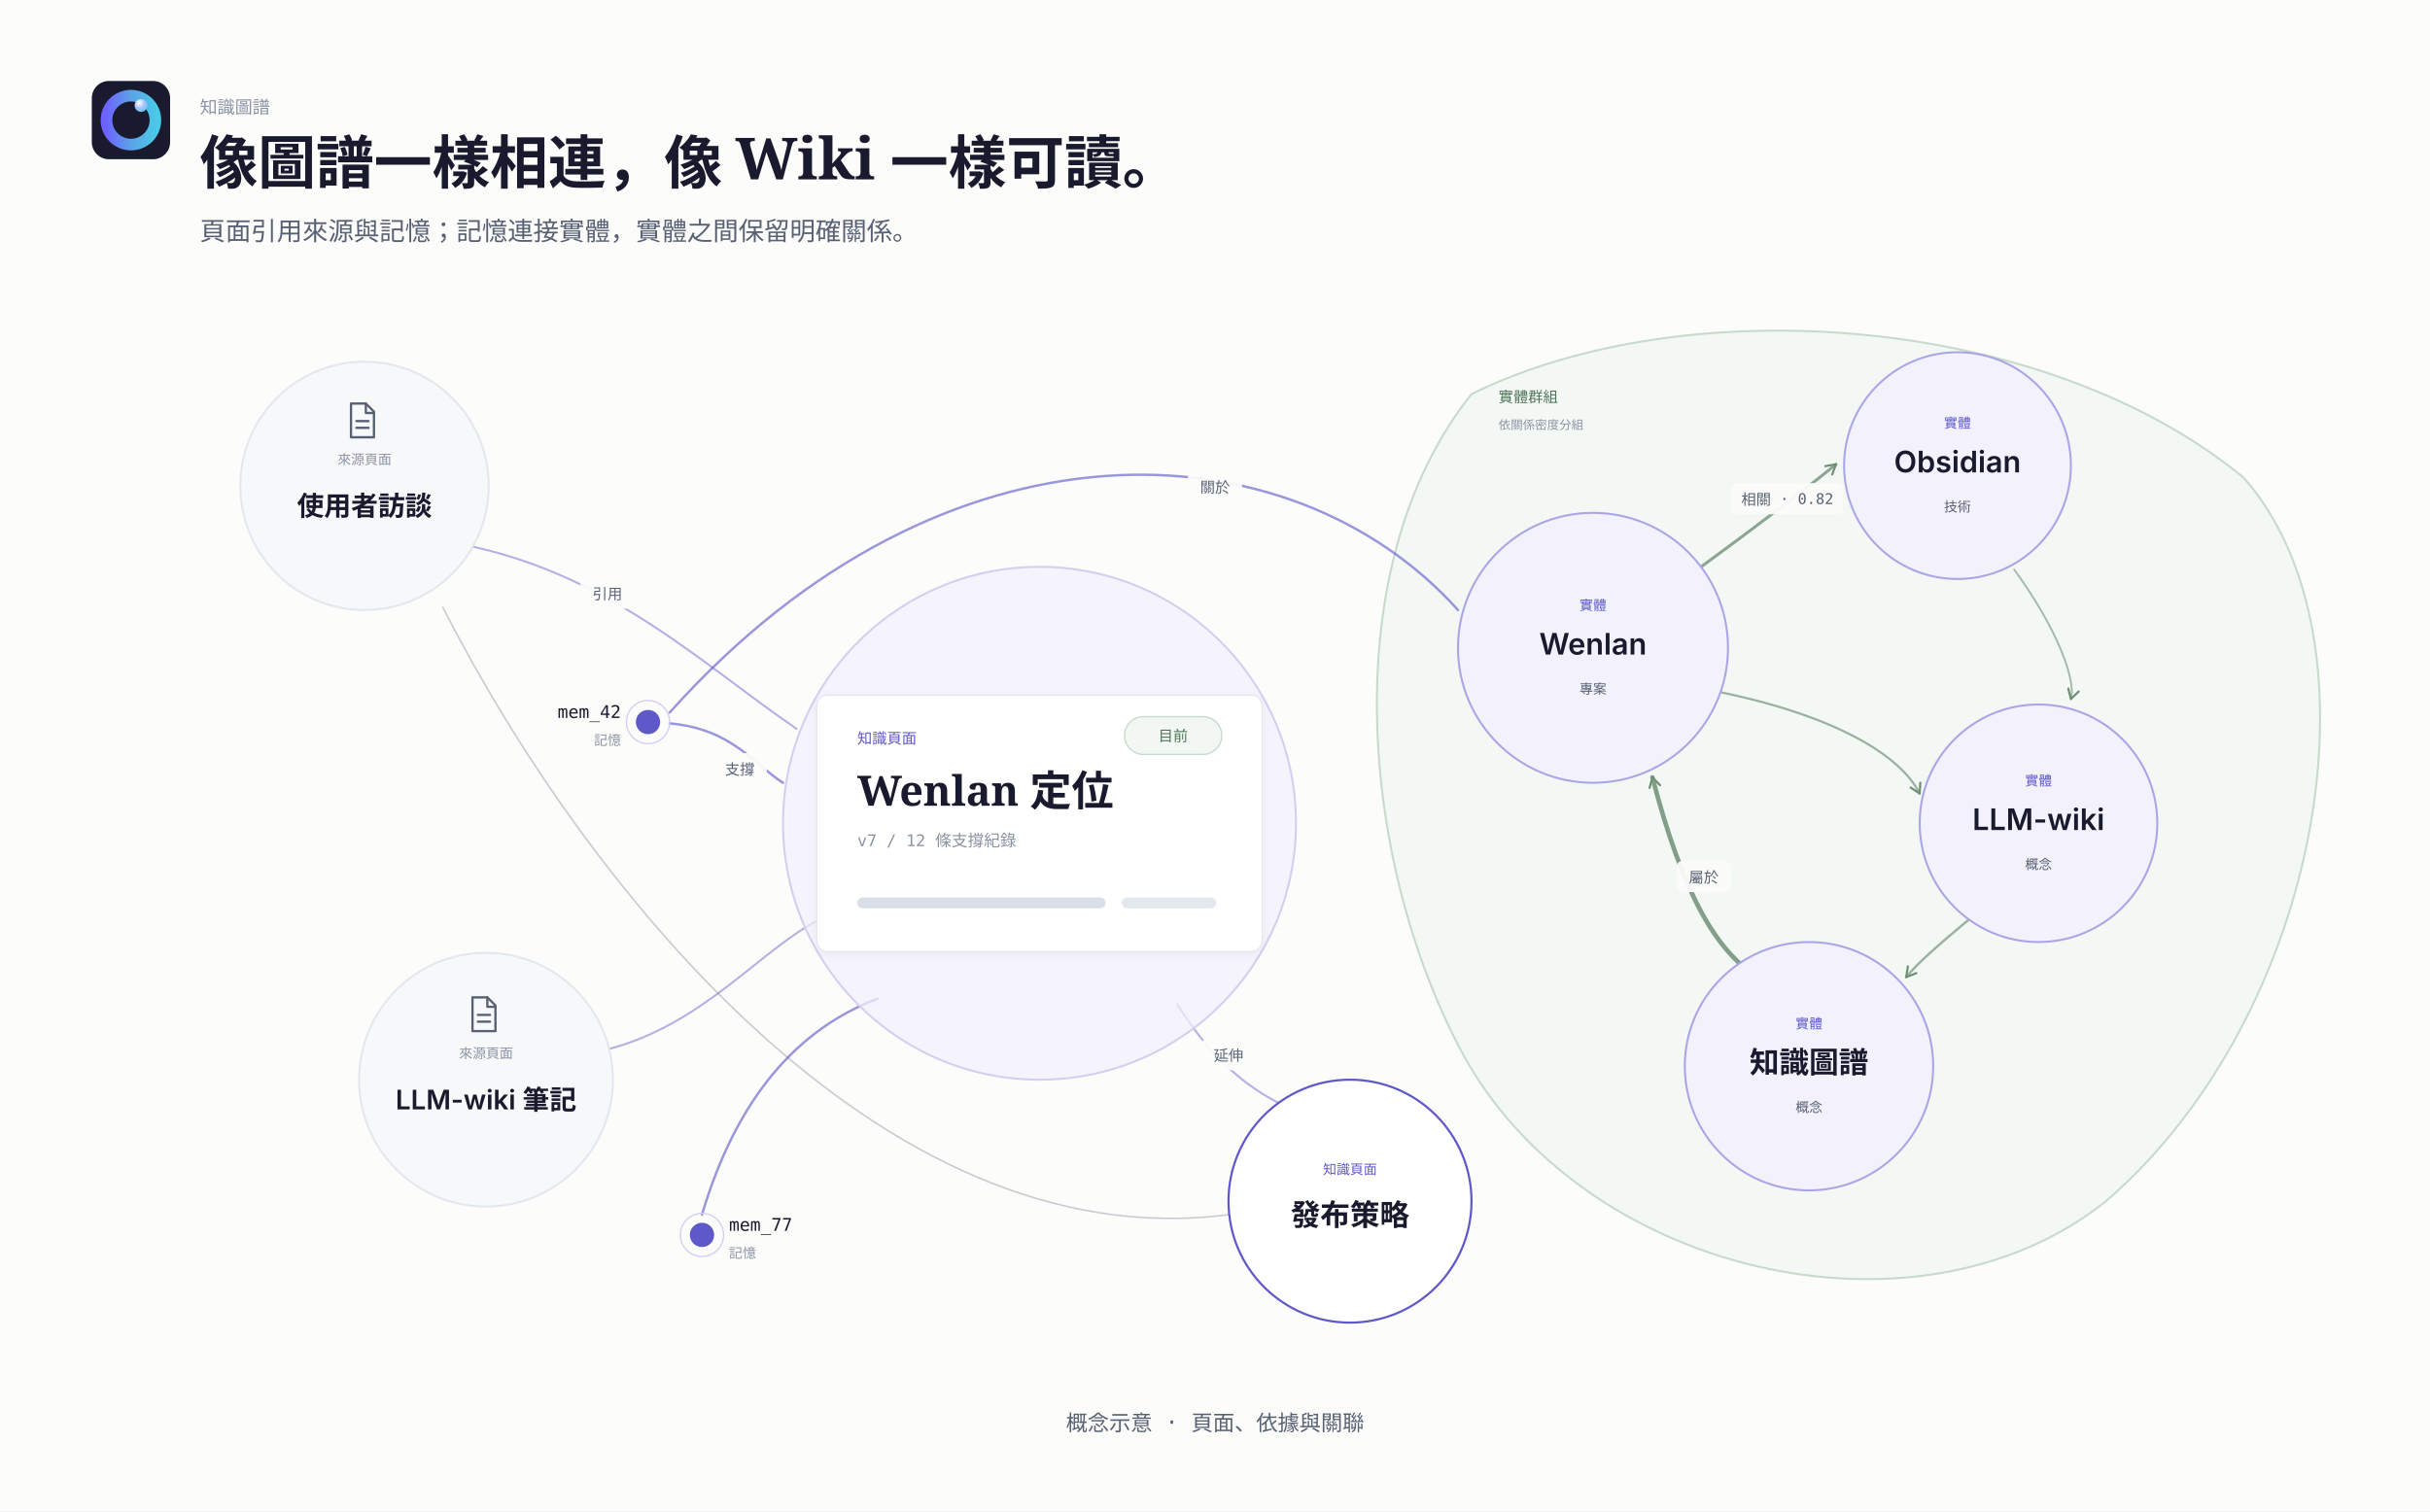
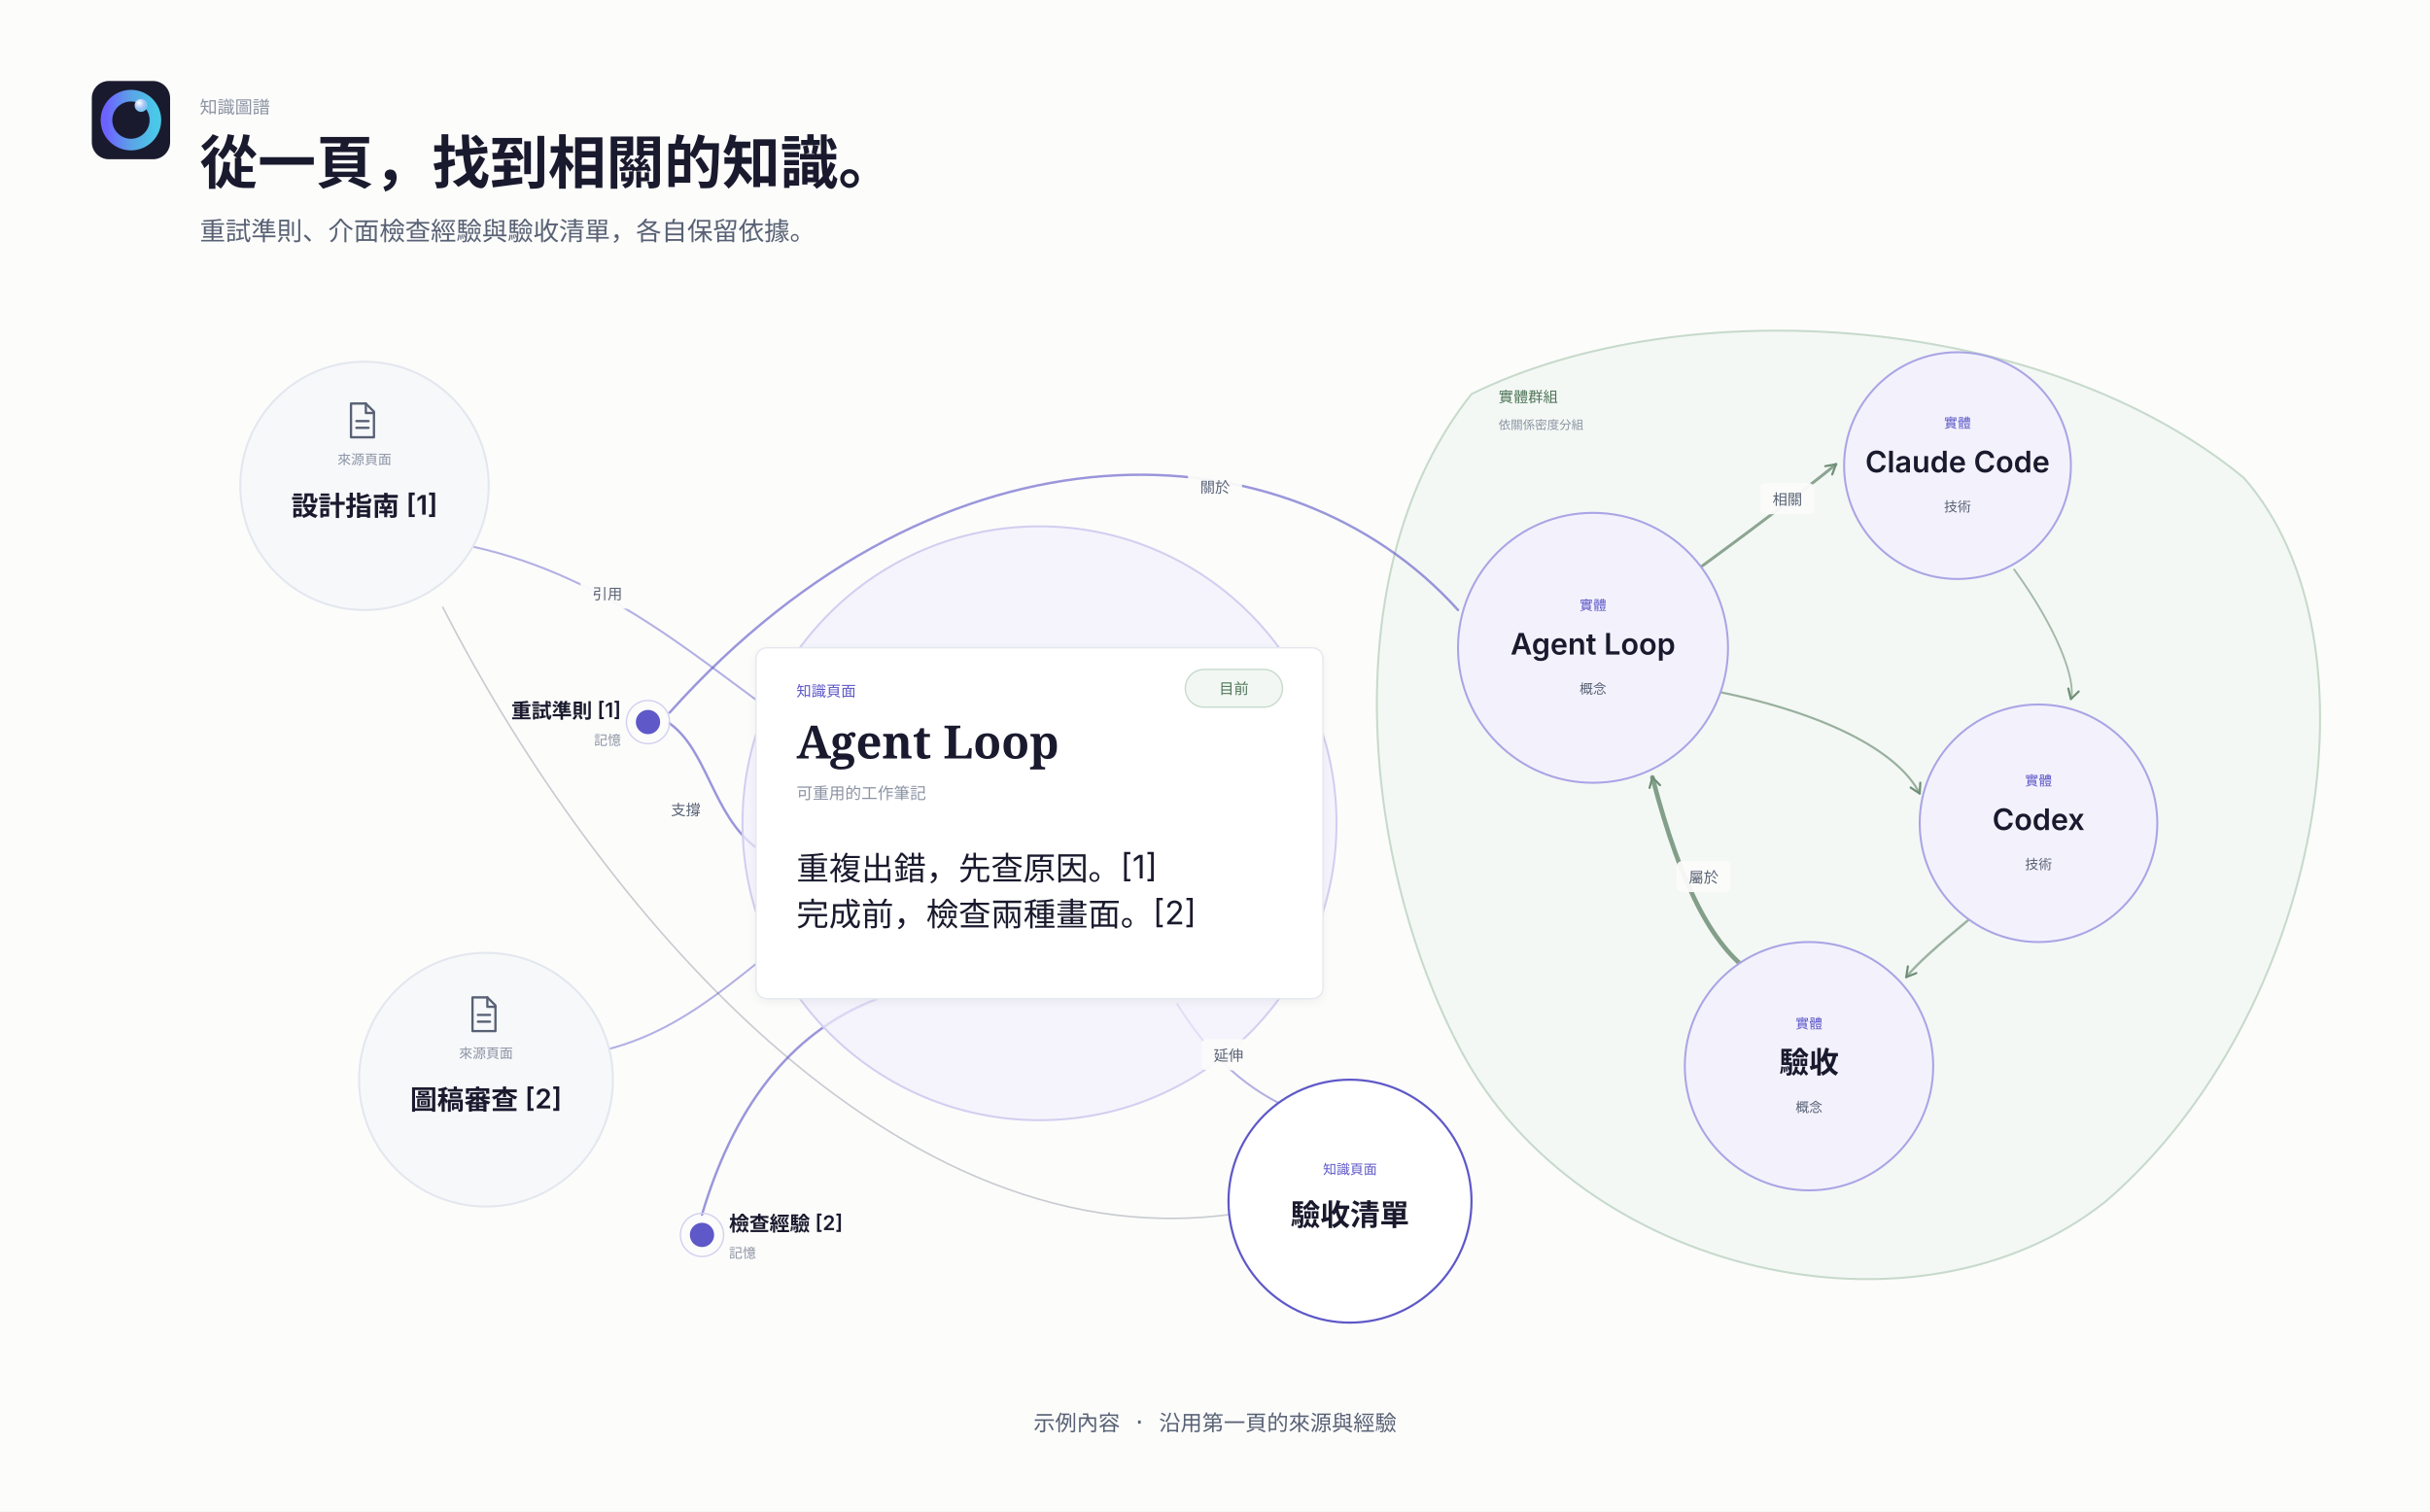
<svg xmlns="http://www.w3.org/2000/svg" width="1800" height="1120" viewBox="0 0 1800 1120" role="img" aria-labelledby="title desc">
  <style>text { font-kerning: normal; }</style>
  <rect width="1800" height="1120" fill="#FCFCFB" />
  <g transform="translate(68 60) scale(0.1132812)">
    <rect width="512" height="512" rx="112" fill="#1A1A2E" />
    <circle cx="256" cy="256" r="160" fill="none" stroke="url(#network-zh-Hant-desktop-ring)" stroke-width="76" />
    <circle cx="322" cy="160" r="42" fill="url(#network-zh-Hant-desktop-orb)" />
  </g>
  <g data-fit-region="network-zh-Hant-desktop-heading" data-fit-x="148" data-fit-y="56" data-fit-width="1578" data-fit-height="138" data-check-overlap="false">
    <text x="148" y="84" font-family="'JetBrains Mono', monospace" font-size="13" font-weight="500" fill="#8B93A3" text-anchor="start">知識圖譜</text>
-     <text x="148" y="136" font-family="'Fraunces', Georgia, serif" font-size="43" font-weight="600" fill="#1A1A2E" text-anchor="start">像圖譜一樣相連，像 Wiki 一樣可讀。</text>
-     <text x="148" y="178" font-family="'Instrument Sans', -apple-system, sans-serif" font-size="19" font-weight="400" fill="#586174" text-anchor="start">頁面引用來源與記憶；記憶連接實體，實體之間保留明確關係。</text>
+     <text x="148" y="136" font-family="'Fraunces', Georgia, serif" font-size="43" font-weight="600" fill="#1A1A2E" text-anchor="start">從一頁，找到相關的知識。</text>
+     <text x="148" y="178" font-family="'Instrument Sans', -apple-system, sans-serif" font-size="19" font-weight="400" fill="#586174" text-anchor="start">重試準則、介面檢查經驗與驗收清單，各自保留依據。</text>
  </g>
  <g data-fit-region="network-zh-Hant-desktop-graph-field" data-fit-x="80" data-fit-y="230" data-fit-width="1640" data-fit-height="780" data-check-overlap="true">
    <path d="M1090 292 C1248 214 1514 232 1662 354 C1768 474 1720 752 1560 890 C1420 1002 1170 944 1082 778 C1008 638 988 420 1090 292Z" fill="#F2F7F3" fill-opacity="0.76" stroke="#C7DACB" stroke-width="1.5" />
    <text x="1110" y="298" font-family="'JetBrains Mono', monospace" font-size="11" font-weight="500" fill="#4F7558" text-anchor="start">實體群組</text>
    <text x="1110" y="318" font-family="'JetBrains Mono', monospace" font-size="9" font-weight="500" fill="#8B93A3" text-anchor="start">依關係密度分組</text>
    <path data-from="sourceOne" data-to="page" data-relation="citation" d="M350 405 C454 428 520 492 590 540" fill="none" stroke="#5E58C8" stroke-width="1.5" stroke-opacity="0.46" stroke-linecap="round" />
    <path data-from="sourceTwo" data-to="page" data-relation="citation" d="M448 778 C522 760 566 700 610 680" fill="none" stroke="#5E58C8" stroke-width="1.5" stroke-opacity="0.46" stroke-linecap="round" />
-     <path data-from="memoryOne" data-to="page" data-relation="support" d="M496 536 C542 540 558 566 580 580" fill="none" stroke="#5E58C8" stroke-width="1.8" stroke-opacity="0.62" stroke-linecap="round" />
+     <path data-from="memoryOne" data-to="page" data-relation="support" d="M496 536 C524 556 528 604 560 628" fill="none" stroke="#5E58C8" stroke-width="1.8" stroke-opacity="0.62" stroke-linecap="round" />
    <path data-from="memoryTwo" data-to="page" data-relation="support" d="M520 900 C546 812 592 762 650 740" fill="none" stroke="#5E58C8" stroke-width="1.8" stroke-opacity="0.62" stroke-linecap="round" />
    <path data-from="memoryOne" data-to="entityOne" data-relation="about" d="M496 528 C700 300 956 314 1080 452" fill="none" stroke="#5E58C8" stroke-width="1.8" stroke-opacity="0.62" stroke-linecap="round" />
    <path data-from="page" data-to="linkedPage" data-relation="refines" d="M872 744 C902 792 932 812 966 826" fill="none" stroke="#5E58C8" stroke-width="1.5" stroke-opacity="0.46" stroke-linecap="round" />
    <path data-from="sourceOne" data-to="linkedPage" data-relation="citation" d="M328 450 C430 650 650 934 910 900" fill="none" stroke="#586174" stroke-width="1.2" stroke-opacity="0.32" stroke-linecap="round" />
    <path data-from="entityOne" data-to="entityTwo" data-relation="related_to" d="M1260 420 C1312 382 1348 354 1360 344" fill="none" stroke="#6F8F76" stroke-width="2.2" stroke-opacity="0.78" stroke-linecap="round" marker-end="url(#network-zh-Hant-desktop-relation-arrow)" />
    <path data-from="entityOne" data-to="entityThree" data-relation="related_to" d="M1270 512 C1360 530 1408 560 1422 588" fill="none" stroke="#6F8F76" stroke-width="1.6" stroke-opacity="0.68" stroke-linecap="round" marker-end="url(#network-zh-Hant-desktop-relation-arrow)" />
    <path data-from="entityFour" data-to="entityOne" data-relation="part_of" d="M1302 724 C1270 704 1246 660 1224 576" fill="none" stroke="#6F8F76" stroke-width="3.4" stroke-opacity="0.84" stroke-linecap="round" marker-end="url(#network-zh-Hant-desktop-relation-arrow)" />
    <path data-from="entityTwo" data-to="entityThree" data-relation="related_to" d="M1492 422 C1524 466 1538 504 1534 518" fill="none" stroke="#6F8F76" stroke-width="1.4" stroke-opacity="0.6" stroke-linecap="round" marker-end="url(#network-zh-Hant-desktop-relation-arrow)" />
    <path data-from="entityThree" data-to="entityFour" data-relation="related_to" d="M1460 680 C1436 700 1420 714 1412 724" fill="none" stroke="#6F8F76" stroke-width="1.8" stroke-opacity="0.66" stroke-linecap="round" marker-end="url(#network-zh-Hant-desktop-relation-arrow)" />
-     <g data-fit-region="network-zh-Hant-desktop-source-使用者訪談" data-fit-x="178" data-fit-y="268" data-fit-width="184" data-fit-height="184" data-check-overlap="true">
+     <g data-fit-region="network-zh-Hant-desktop-source-設計指南 [1]" data-fit-x="178" data-fit-y="268" data-fit-width="184" data-fit-height="184" data-check-overlap="true">
      <circle cx="270" cy="360" r="92" fill="#F7F8FA" stroke="#E3E7EE" stroke-width="1.5" />
      <g fill="none" stroke="#586174" stroke-width="1.7" stroke-linecap="round" stroke-linejoin="round">
        <path d="M260 299h11l6 6v19H260z" />
        <path d="M271 299v7h6" />
        <path d="M264 312h9M264 317h9" />
      </g>
      <text x="270" y="344" font-family="'JetBrains Mono', monospace" font-size="10" font-weight="500" fill="#8B93A3" text-anchor="middle">來源頁面</text>
-       <text x="270" y="382" font-family="'Instrument Sans', -apple-system, sans-serif" font-size="20" font-weight="600" fill="#1A1A2E" text-anchor="middle">使用者訪談</text>
+       <text x="270" y="382" font-family="'Instrument Sans', -apple-system, sans-serif" font-size="20" font-weight="600" fill="#1A1A2E" text-anchor="middle">設計指南 [1]</text>
    </g>
-     <g data-fit-region="network-zh-Hant-desktop-source-LLM-wiki 筆記" data-fit-x="266" data-fit-y="706" data-fit-width="188" data-fit-height="188" data-check-overlap="true">
+     <g data-fit-region="network-zh-Hant-desktop-source-圖稿審查 [2]" data-fit-x="266" data-fit-y="706" data-fit-width="188" data-fit-height="188" data-check-overlap="true">
      <circle cx="360" cy="800" r="94" fill="#F7F8FA" stroke="#E3E7EE" stroke-width="1.5" />
      <g fill="none" stroke="#586174" stroke-width="1.7" stroke-linecap="round" stroke-linejoin="round">
        <path d="M350 739h11l6 6v19H350z" />
        <path d="M361 739v7h6" />
        <path d="M354 752h9M354 757h9" />
      </g>
      <text x="360" y="784" font-family="'JetBrains Mono', monospace" font-size="10" font-weight="500" fill="#8B93A3" text-anchor="middle">來源頁面</text>
-       <text x="360" y="822" font-family="'Instrument Sans', -apple-system, sans-serif" font-size="20" font-weight="600" fill="#1A1A2E" text-anchor="middle">LLM-wiki 筆記</text>
+       <text x="360" y="822" font-family="'Instrument Sans', -apple-system, sans-serif" font-size="20" font-weight="600" fill="#1A1A2E" text-anchor="middle">圖稿審查 [2]</text>
    </g>
-     <g data-fit-region="network-zh-Hant-desktop-hero" data-fit-x="580" data-fit-y="420" data-fit-width="380" data-fit-height="380" data-check-overlap="false">
-       <circle cx="770" cy="610" r="190" fill="#F3F2FC" fill-opacity="0.72" stroke="#D2CFF0" stroke-width="1.5" />
+     <g data-fit-region="network-zh-Hant-desktop-hero" data-fit-x="550" data-fit-y="390" data-fit-width="440" data-fit-height="440" data-check-overlap="false">
+       <circle cx="770" cy="610" r="220" fill="#F3F2FC" fill-opacity="0.72" stroke="#D2CFF0" stroke-width="1.5" />
      <g filter="url(#network-zh-Hant-desktop-page-shadow)">
-         <rect x="605" y="515" width="330" height="190" rx="8" fill="#FFFFFF" stroke="#E3E7EE" />
+         <rect x="560" y="480" width="420" height="260" rx="8" fill="#FFFFFF" stroke="#E3E7EE" />
      </g>
-       <text x="635" y="551" font-family="'JetBrains Mono', monospace" font-size="11" font-weight="500" fill="#5E58C8" text-anchor="start">知識頁面</text>
+       <text x="590" y="516" font-family="'JetBrains Mono', monospace" font-size="11" font-weight="500" fill="#5E58C8" text-anchor="start">知識頁面</text>
      <g>
-         <rect x="833" y="531" width="72" height="28" rx="14" fill="#F2F7F3" stroke="#C7DACB" />
-         <text x="869" y="549.18" font-family="'JetBrains Mono', monospace" font-size="11" font-weight="500" fill="#4F7558" text-anchor="middle">目前</text>
+         <rect x="878" y="496" width="72" height="28" rx="14" fill="#F2F7F3" stroke="#C7DACB" />
+         <text x="914" y="514.18" font-family="'JetBrains Mono', monospace" font-size="11" font-weight="500" fill="#4F7558" text-anchor="middle">目前</text>
      </g>
-       <text x="635" y="597" font-family="'Fraunces', Georgia, serif" font-size="31" font-weight="600" fill="#1A1A2E" text-anchor="start">Wenlan 定位</text>
-       <text x="635" y="627" font-family="'JetBrains Mono', monospace" font-size="12" font-weight="500" fill="#8B93A3" text-anchor="start">v7 / 12 條支撐紀錄</text>
-       <rect x="635" y="665" width="184" height="8" rx="4" fill="#D9DEE7" />
-       <rect x="831" y="665" width="70" height="8" rx="4" fill="#E3E7EE" />
+       <text x="590" y="562" font-family="'Fraunces', Georgia, serif" font-size="34" font-weight="600" fill="#1A1A2E" text-anchor="start">Agent Loop</text>
+       <text x="590" y="592" font-family="'JetBrains Mono', monospace" font-size="12" font-weight="500" fill="#8B93A3" text-anchor="start">可重用的工作筆記</text>
+       <text x="590" y="652" font-family="'Instrument Sans', -apple-system, sans-serif" font-size="24" font-weight="400" fill="#1A1A2E" text-anchor="start">重複出錯，先查原因。[1]</text>
+       <text x="590" y="686" font-family="'Instrument Sans', -apple-system, sans-serif" font-size="24" font-weight="400" fill="#1A1A2E" text-anchor="start">完成前，檢查兩種畫面。[2]</text>
    </g>
-     <g data-fit-region="network-zh-Hant-desktop-memory-mem_42" data-fit-x="328" data-fit-y="507" data-fit-width="132" data-fit-height="58" data-check-overlap="true">
+     <g data-fit-region="network-zh-Hant-desktop-memory-重試準則 [1]" data-fit-x="280" data-fit-y="507" data-fit-width="180" data-fit-height="58" data-check-overlap="true">
      <circle cx="480" cy="535" r="9" fill="#5E58C8" />
      <circle cx="480" cy="535" r="16" fill="none" stroke="#D2CFF0" />
-       <text x="460" y="532" font-family="'JetBrains Mono', monospace" font-size="13" font-weight="500" fill="#1A1A2E" text-anchor="end">mem_42</text>
+       <text x="460" y="532" font-family="'Instrument Sans', -apple-system, sans-serif" font-size="15" font-weight="600" fill="#1A1A2E" text-anchor="end">重試準則 [1]</text>
      <text x="460" y="552" font-family="'JetBrains Mono', monospace" font-size="10" font-weight="500" fill="#8B93A3" text-anchor="end">記憶</text>
    </g>
-     <g data-fit-region="network-zh-Hant-desktop-memory-mem_77" data-fit-x="502" data-fit-y="887" data-fit-width="132" data-fit-height="58" data-check-overlap="true">
+     <g data-fit-region="network-zh-Hant-desktop-memory-檢查經驗 [2]" data-fit-x="502" data-fit-y="887" data-fit-width="180" data-fit-height="58" data-check-overlap="true">
      <circle cx="520" cy="915" r="9" fill="#5E58C8" />
      <circle cx="520" cy="915" r="16" fill="none" stroke="#D2CFF0" />
-       <text x="540" y="912" font-family="'JetBrains Mono', monospace" font-size="13" font-weight="500" fill="#1A1A2E" text-anchor="start">mem_77</text>
+       <text x="540" y="912" font-family="'Instrument Sans', -apple-system, sans-serif" font-size="15" font-weight="600" fill="#1A1A2E" text-anchor="start">檢查經驗 [2]</text>
      <text x="540" y="932" font-family="'JetBrains Mono', monospace" font-size="10" font-weight="500" fill="#8B93A3" text-anchor="start">記憶</text>
    </g>
-     <g data-fit-region="network-zh-Hant-desktop-knowledge-發布策略" data-fit-x="910" data-fit-y="800" data-fit-width="180" data-fit-height="180" data-check-overlap="true">
+     <g data-fit-region="network-zh-Hant-desktop-knowledge-驗收清單" data-fit-x="910" data-fit-y="800" data-fit-width="180" data-fit-height="180" data-check-overlap="true">
      <circle cx="1000" cy="890" r="90" fill="#FFFFFF" stroke="#5E58C8" stroke-width="1.6" />
      <text x="1000" y="870" font-family="'JetBrains Mono', monospace" font-size="10" font-weight="500" fill="#5E58C8" text-anchor="middle">知識頁面</text>
-       <text x="1000" y="908" font-family="'Instrument Sans', -apple-system, sans-serif" font-size="22" font-weight="600" fill="#1A1A2E" text-anchor="middle">發布策略</text>
+       <text x="1000" y="908" font-family="'Instrument Sans', -apple-system, sans-serif" font-size="22" font-weight="600" fill="#1A1A2E" text-anchor="middle">驗收清單</text>
    </g>
-     <g data-fit-region="network-zh-Hant-desktop-entity-Wenlan" data-fit-x="1080" data-fit-y="380" data-fit-width="200" data-fit-height="200" data-check-overlap="true">
+     <g data-fit-region="network-zh-Hant-desktop-entity-Agent Loop" data-fit-x="1080" data-fit-y="380" data-fit-width="200" data-fit-height="200" data-check-overlap="true">
      <circle cx="1180" cy="480" r="100" fill="#F3F2FC" stroke="#AAA5E5" stroke-width="1.5" />
      <text x="1180" y="452" font-family="'JetBrains Mono', monospace" font-size="10" font-weight="500" fill="#5E58C8" text-anchor="middle">實體</text>
-       <text x="1180" y="485" font-family="'Instrument Sans', -apple-system, sans-serif" font-size="22" font-weight="600" fill="#1A1A2E" text-anchor="middle">Wenlan</text>
-       <text x="1180" y="514" font-family="'JetBrains Mono', monospace" font-size="10" font-weight="500" fill="#586174" text-anchor="middle">專案</text>
+       <text x="1180" y="485" font-family="'Instrument Sans', -apple-system, sans-serif" font-size="22" font-weight="600" fill="#1A1A2E" text-anchor="middle">Agent Loop</text>
+       <text x="1180" y="514" font-family="'JetBrains Mono', monospace" font-size="10" font-weight="500" fill="#586174" text-anchor="middle">概念</text>
    </g>
-     <g data-fit-region="network-zh-Hant-desktop-entity-Obsidian" data-fit-x="1366" data-fit-y="261" data-fit-width="168" data-fit-height="168" data-check-overlap="true">
+     <g data-fit-region="network-zh-Hant-desktop-entity-Claude Code" data-fit-x="1366" data-fit-y="261" data-fit-width="168" data-fit-height="168" data-check-overlap="true">
      <circle cx="1450" cy="345" r="84" fill="#F3F2FC" stroke="#AAA5E5" stroke-width="1.5" />
      <text x="1450" y="317" font-family="'JetBrains Mono', monospace" font-size="10" font-weight="500" fill="#5E58C8" text-anchor="middle">實體</text>
-       <text x="1450" y="350" font-family="'Instrument Sans', -apple-system, sans-serif" font-size="22" font-weight="600" fill="#1A1A2E" text-anchor="middle">Obsidian</text>
+       <text x="1450" y="350" font-family="'Instrument Sans', -apple-system, sans-serif" font-size="22" font-weight="600" fill="#1A1A2E" text-anchor="middle">Claude Code</text>
      <text x="1450" y="379" font-family="'JetBrains Mono', monospace" font-size="10" font-weight="500" fill="#586174" text-anchor="middle">技術</text>
    </g>
-     <g data-fit-region="network-zh-Hant-desktop-entity-LLM-wiki" data-fit-x="1422" data-fit-y="522" data-fit-width="176" data-fit-height="176" data-check-overlap="true">
+     <g data-fit-region="network-zh-Hant-desktop-entity-Codex" data-fit-x="1422" data-fit-y="522" data-fit-width="176" data-fit-height="176" data-check-overlap="true">
      <circle cx="1510" cy="610" r="88" fill="#F3F2FC" stroke="#AAA5E5" stroke-width="1.5" />
      <text x="1510" y="582" font-family="'JetBrains Mono', monospace" font-size="10" font-weight="500" fill="#5E58C8" text-anchor="middle">實體</text>
-       <text x="1510" y="615" font-family="'Instrument Sans', -apple-system, sans-serif" font-size="22" font-weight="600" fill="#1A1A2E" text-anchor="middle">LLM-wiki</text>
-       <text x="1510" y="644" font-family="'JetBrains Mono', monospace" font-size="10" font-weight="500" fill="#586174" text-anchor="middle">概念</text>
+       <text x="1510" y="615" font-family="'Instrument Sans', -apple-system, sans-serif" font-size="22" font-weight="600" fill="#1A1A2E" text-anchor="middle">Codex</text>
+       <text x="1510" y="644" font-family="'JetBrains Mono', monospace" font-size="10" font-weight="500" fill="#586174" text-anchor="middle">技術</text>
    </g>
-     <g data-fit-region="network-zh-Hant-desktop-entity-知識圖譜" data-fit-x="1248" data-fit-y="698" data-fit-width="184" data-fit-height="184" data-check-overlap="true">
+     <g data-fit-region="network-zh-Hant-desktop-entity-驗收" data-fit-x="1248" data-fit-y="698" data-fit-width="184" data-fit-height="184" data-check-overlap="true">
      <circle cx="1340" cy="790" r="92" fill="#F3F2FC" stroke="#AAA5E5" stroke-width="1.5" />
      <text x="1340" y="762" font-family="'JetBrains Mono', monospace" font-size="10" font-weight="500" fill="#5E58C8" text-anchor="middle">實體</text>
-       <text x="1340" y="795" font-family="'Instrument Sans', -apple-system, sans-serif" font-size="22" font-weight="600" fill="#1A1A2E" text-anchor="middle">知識圖譜</text>
+       <text x="1340" y="795" font-family="'Instrument Sans', -apple-system, sans-serif" font-size="22" font-weight="600" fill="#1A1A2E" text-anchor="middle">驗收</text>
      <text x="1340" y="824" font-family="'JetBrains Mono', monospace" font-size="10" font-weight="500" fill="#586174" text-anchor="middle">概念</text>
    </g>
    <g>
      <rect x="430" y="428" width="40" height="23" rx="4" fill="#FCFCFB" fill-opacity="0.94" />
      <text x="450" y="444" font-family="'JetBrains Mono', monospace" font-size="11" font-weight="500" fill="#586174" text-anchor="middle">引用</text>
    </g>
    <g>
-       <rect x="528" y="558" width="40" height="23" rx="4" fill="#FCFCFB" fill-opacity="0.94" />
-       <text x="548" y="574" font-family="'JetBrains Mono', monospace" font-size="11" font-weight="500" fill="#586174" text-anchor="middle">支撐</text>
+       <rect x="488" y="588" width="40" height="23" rx="4" fill="#FCFCFB" fill-opacity="0.94" />
+       <text x="508" y="604" font-family="'JetBrains Mono', monospace" font-size="11" font-weight="500" fill="#586174" text-anchor="middle">支撐</text>
    </g>
    <g>
      <rect x="880" y="349" width="40" height="23" rx="4" fill="#FCFCFB" fill-opacity="0.94" />
      <text x="900" y="365" font-family="'JetBrains Mono', monospace" font-size="11" font-weight="500" fill="#586174" text-anchor="middle">關於</text>
    </g>
    <g>
      <rect x="890" y="770" width="40" height="23" rx="4" fill="#FCFCFB" fill-opacity="0.94" />
      <text x="910" y="786" font-family="'JetBrains Mono', monospace" font-size="11" font-weight="500" fill="#586174" text-anchor="middle">延伸</text>
    </g>
    <g>
-       <rect x="1283" y="358" width="82" height="23" rx="4" fill="#FCFCFB" fill-opacity="0.94" />
-       <text x="1324" y="374" font-family="'JetBrains Mono', monospace" font-size="11" font-weight="500" fill="#586174" text-anchor="middle">相關 · 0.82</text>
+       <rect x="1304" y="358" width="40" height="23" rx="4" fill="#FCFCFB" fill-opacity="0.94" />
+       <text x="1324" y="374" font-family="'JetBrains Mono', monospace" font-size="11" font-weight="500" fill="#586174" text-anchor="middle">相關</text>
    </g>
    <g>
      <rect x="1242" y="638" width="40" height="23" rx="4" fill="#FCFCFB" fill-opacity="0.94" />
      <text x="1262" y="654" font-family="'JetBrains Mono', monospace" font-size="11" font-weight="500" fill="#586174" text-anchor="middle">屬於</text>
    </g>
  </g>
  <g data-fit-region="network-zh-Hant-desktop-footer" data-fit-x="80" data-fit-y="1018" data-fit-width="1640" data-fit-height="58" data-check-overlap="false">
-     <text x="900" y="1060" font-family="'JetBrains Mono', monospace" font-size="16" font-weight="500" fill="#586174" text-anchor="middle">概念示意 · 頁面、依據與關聯</text>
+     <text x="900" y="1060" font-family="'JetBrains Mono', monospace" font-size="16" font-weight="500" fill="#586174" text-anchor="middle">示例內容 · 沿用第一頁的來源與經驗</text>
  </g>
  <defs>
    <linearGradient id="network-zh-Hant-desktop-ring" x1="96" y1="256" x2="416" y2="256" gradientUnits="userSpaceOnUse">
      <stop stop-color="#6C63FF" />
      <stop offset="0.5" stop-color="#5BA3E6" />
      <stop offset="1" stop-color="#4AC8E8" />
    </linearGradient>
    <radialGradient id="network-zh-Hant-desktop-orb" cx="0" cy="0" r="1" gradientUnits="userSpaceOnUse" gradientTransform="translate(310 144) rotate(52.125) scale(76.0263)">
      <stop stop-color="#FFFFFF" />
      <stop offset="0.45" stop-color="#A5C4F7" />
      <stop offset="1" stop-color="#4AC8E8" />
    </radialGradient>
    <marker id="network-zh-Hant-desktop-relation-arrow" markerWidth="12" markerHeight="12" refX="9" refY="6" orient="auto" markerUnits="userSpaceOnUse">
      <path d="M2 2 L9 6 L2 10" fill="none" stroke="#6F8F76" stroke-width="1.6" stroke-linecap="round" stroke-linejoin="round" />
    </marker>
    <filter id="network-zh-Hant-desktop-page-shadow" x="-20%" y="-20%" width="140%" height="150%">
      <feDropShadow dx="0" dy="12" stdDeviation="16" flood-color="#1A1A2E" flood-opacity="0.09" />
      <feDropShadow dx="0" dy="2" stdDeviation="3" flood-color="#1A1A2E" flood-opacity="0.05" />
    </filter>
  </defs>
</svg>
